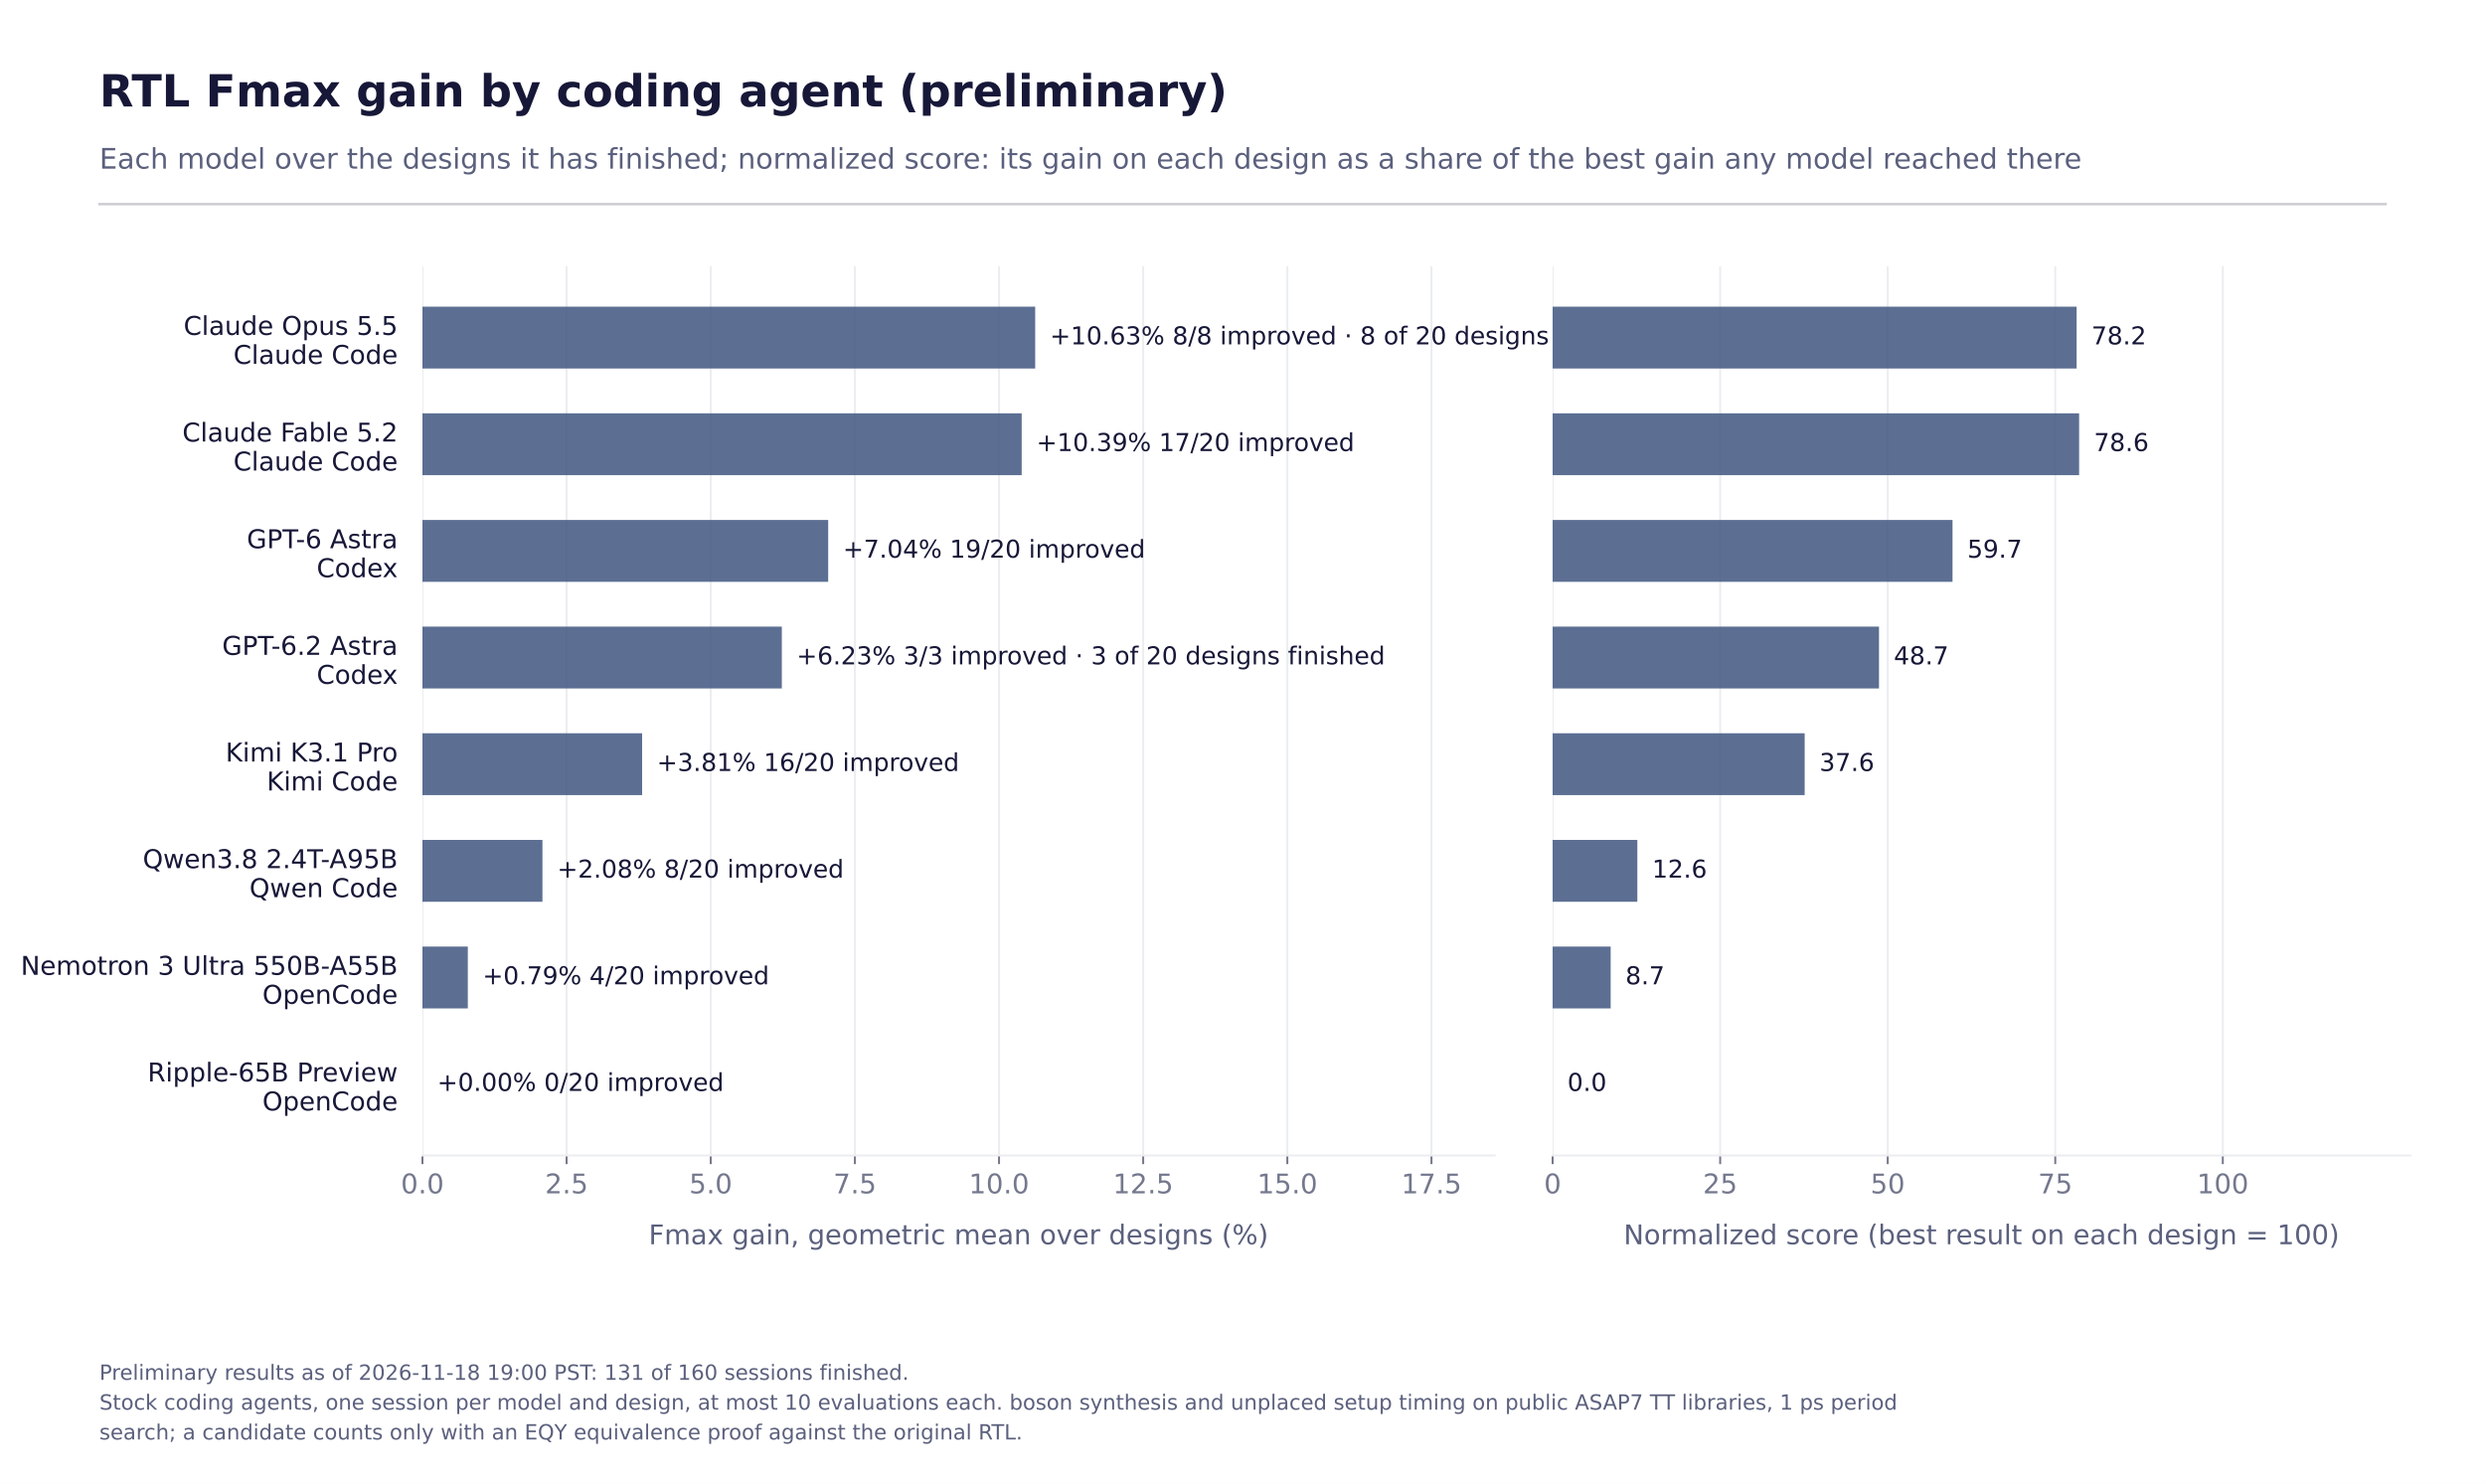
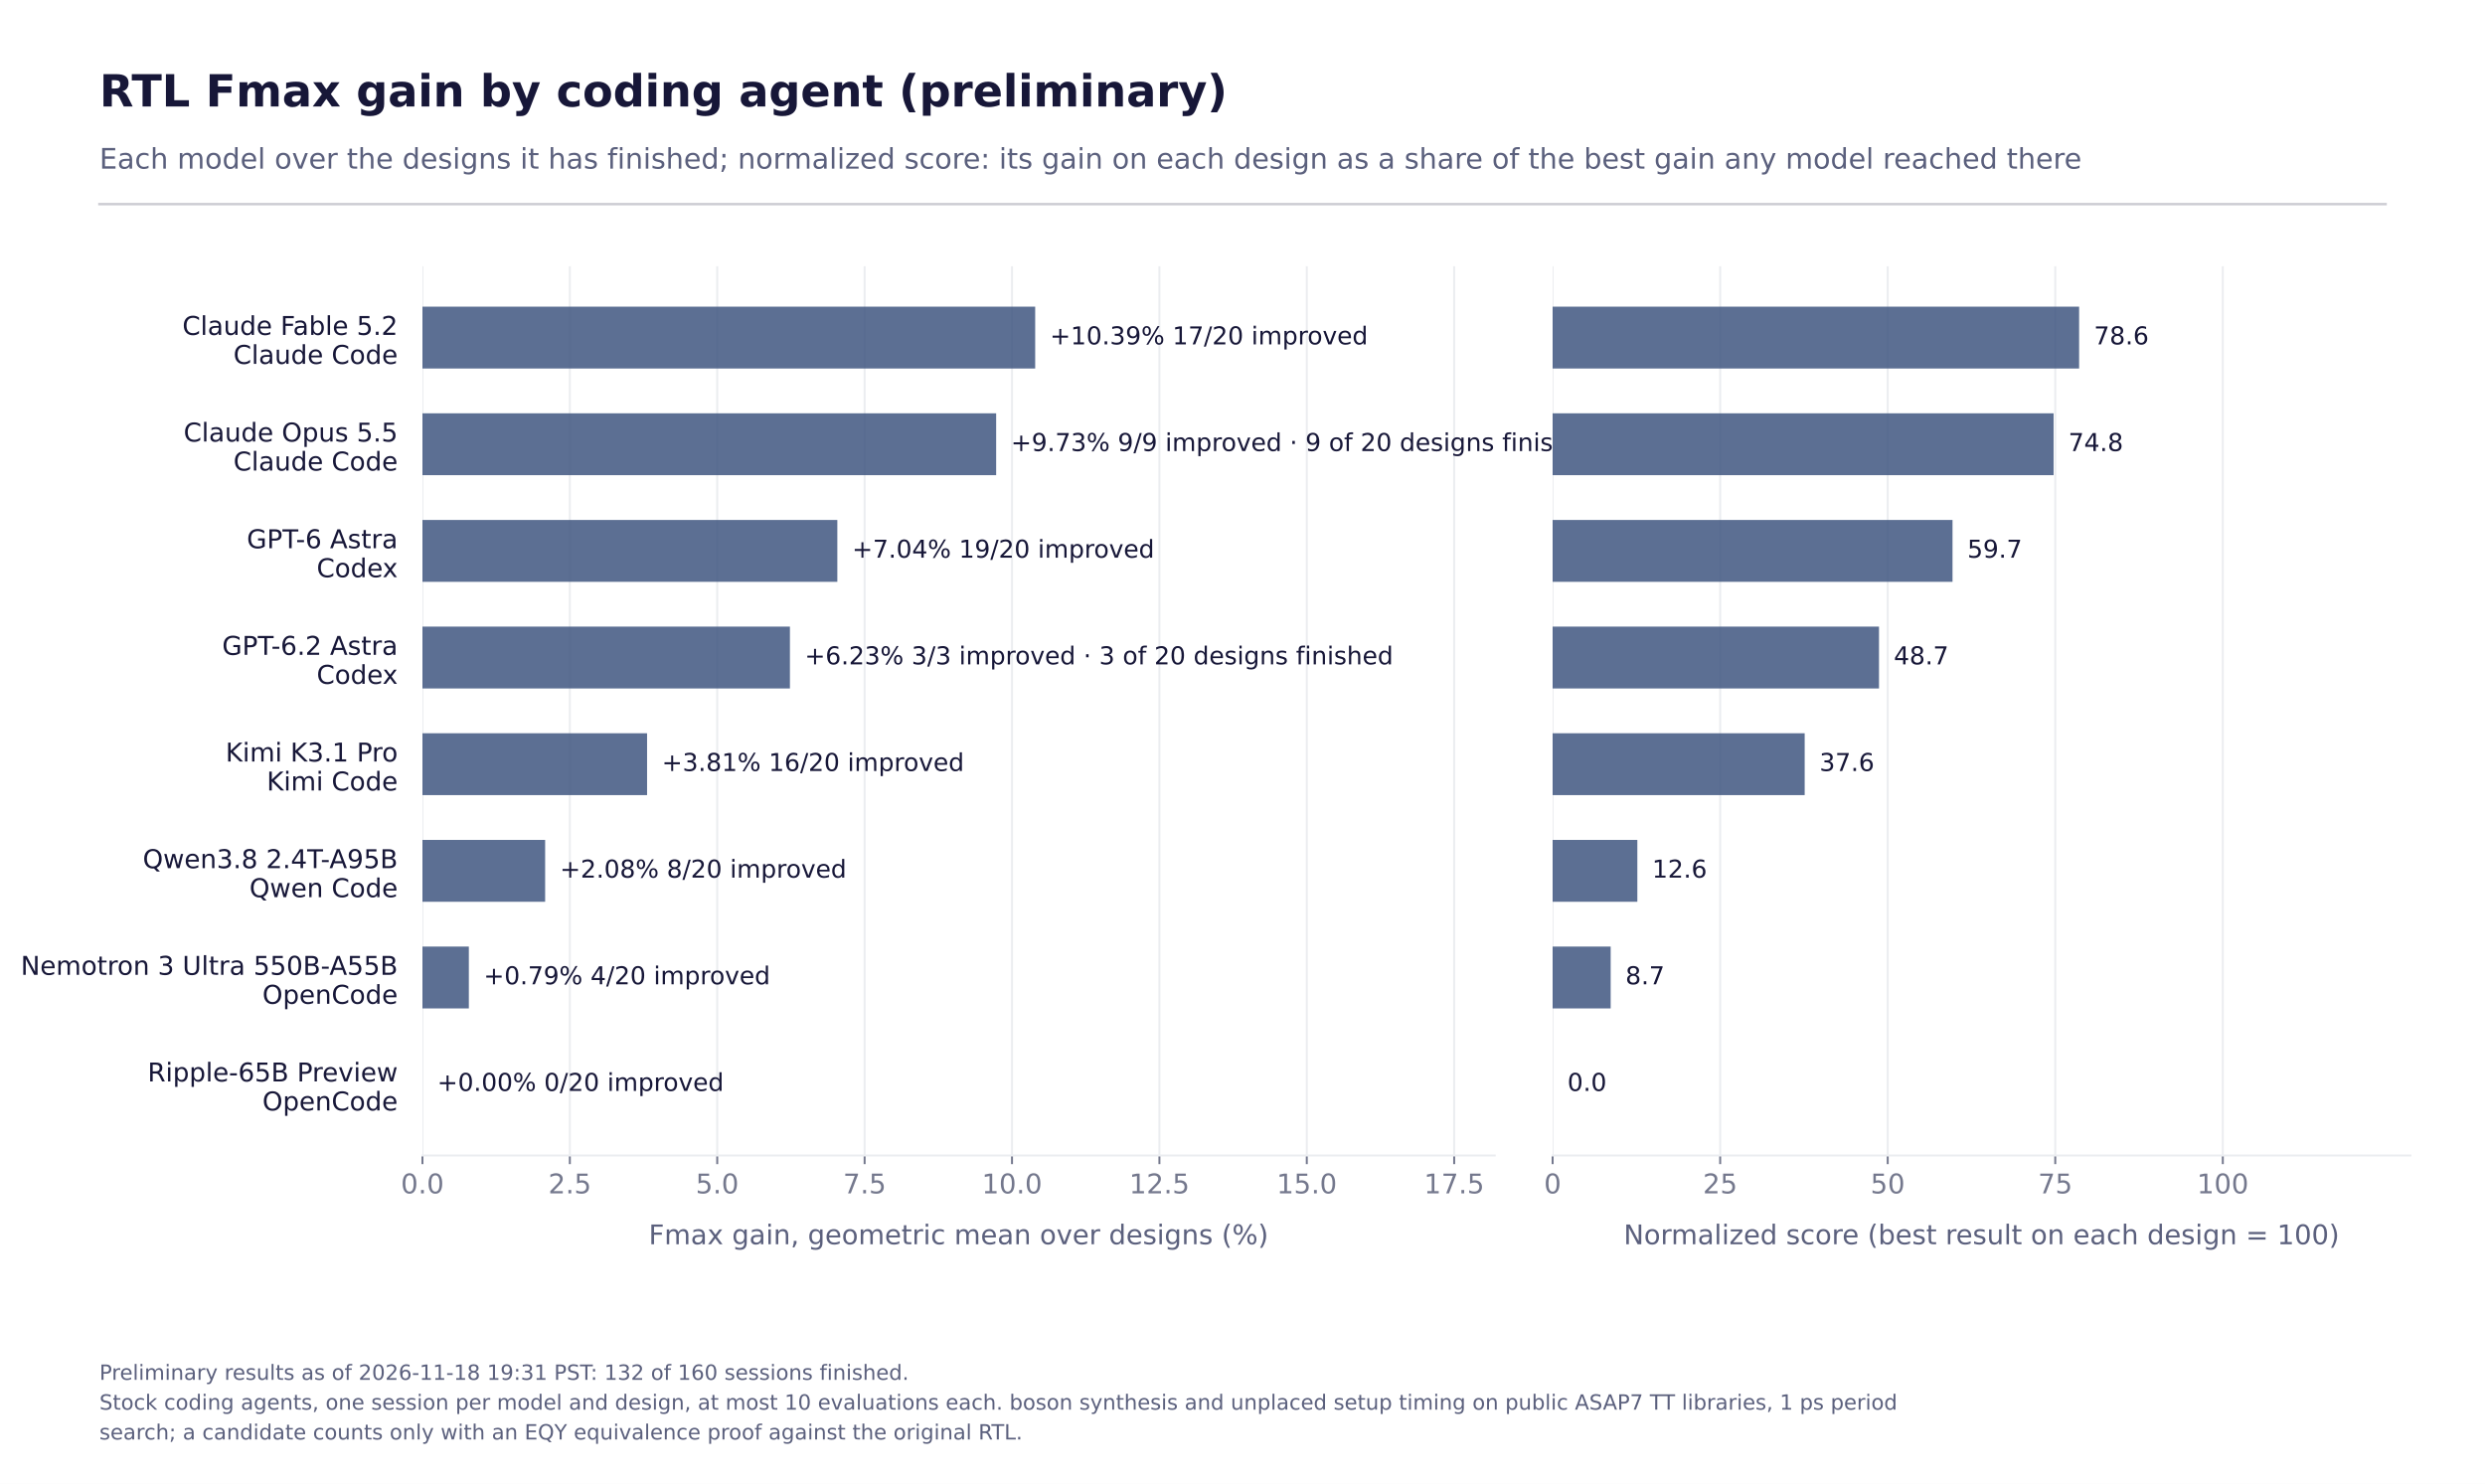
<svg xmlns="http://www.w3.org/2000/svg" xmlns:xlink="http://www.w3.org/1999/xlink" width="1008pt" height="601.92pt" viewBox="0 0 1008 601.92" version="1.1">
  <defs>
    <style type="text/css">*{stroke-linejoin: round; stroke-linecap: butt}</style>
  </defs>
  <g id="figure_1">
    <g id="patch_1">
      <path d="M 0 601.92  L 1008 601.92  L 1008 0  L 0 0  z " style="fill: #ffffff" />
    </g>
    <g id="axes_1">
      <g id="patch_2">
        <path d="M 171.36 468.72  L 606.311 468.72  L 606.311 108  L 171.36 108  z " style="fill: #ffffff" />
      </g>
      <g id="matplotlib.axis_1">
        <g id="xtick_1">
          <g id="line2d_1">
            <path d="M 171.36 468.72  L 171.36 108  " clip-path="url(#pb3bda55762)" style="fill: none; stroke: #ebedf0; stroke-width: 0.8; stroke-linecap: square" />
          </g>
          <g id="line2d_2">
            <defs>
              <path id="m93d353a957" d="M 0 0  L 0 3.5  " style="stroke: #74788d; stroke-width: 0.8" />
            </defs>
            <g>
              <use xlink:href="#m93d353a957" x="171.36" y="468.72" style="fill: #74788d; stroke: #74788d; stroke-width: 0.8" />
            </g>
          </g>
          <g id="text_1">
            <text style="fill: #74788d; font: 11px 'DejaVu Sans'; text-anchor: middle" x="171.36" y="484.078" transform="rotate(-0 171.36 484.0783)">0.0</text>
          </g>
        </g>
        <g id="xtick_2">
          <g id="line2d_3">
-             <path d="M 229.83 468.72  L 229.83 108  " clip-path="url(#pb3bda55762)" style="fill: none; stroke: #ebedf0; stroke-width: 0.8; stroke-linecap: square" />
+             <path d="M 231.146 468.72  L 231.146 108  " clip-path="url(#pb3bda55762)" style="fill: none; stroke: #ebedf0; stroke-width: 0.8; stroke-linecap: square" />
          </g>
          <g id="line2d_4">
            <g>
-               <use xlink:href="#m93d353a957" x="229.83" y="468.72" style="fill: #74788d; stroke: #74788d; stroke-width: 0.8" />
+               <use xlink:href="#m93d353a957" x="231.146" y="468.72" style="fill: #74788d; stroke: #74788d; stroke-width: 0.8" />
            </g>
          </g>
          <g id="text_2">
-             <text style="fill: #74788d; font: 11px 'DejaVu Sans'; text-anchor: middle" x="229.83" y="484.078" transform="rotate(-0 229.8299 484.0783)">2.5</text>
+             <text style="fill: #74788d; font: 11px 'DejaVu Sans'; text-anchor: middle" x="231.146" y="484.078" transform="rotate(-0 231.1463 484.0783)">2.5</text>
          </g>
        </g>
        <g id="xtick_3">
          <g id="line2d_5">
-             <path d="M 288.3 468.72  L 288.3 108  " clip-path="url(#pb3bda55762)" style="fill: none; stroke: #ebedf0; stroke-width: 0.8; stroke-linecap: square" />
+             <path d="M 290.933 468.72  L 290.933 108  " clip-path="url(#pb3bda55762)" style="fill: none; stroke: #ebedf0; stroke-width: 0.8; stroke-linecap: square" />
          </g>
          <g id="line2d_6">
            <g>
-               <use xlink:href="#m93d353a957" x="288.3" y="468.72" style="fill: #74788d; stroke: #74788d; stroke-width: 0.8" />
+               <use xlink:href="#m93d353a957" x="290.933" y="468.72" style="fill: #74788d; stroke: #74788d; stroke-width: 0.8" />
            </g>
          </g>
          <g id="text_3">
-             <text style="fill: #74788d; font: 11px 'DejaVu Sans'; text-anchor: middle" x="288.3" y="484.078" transform="rotate(-0 288.2997 484.0783)">5.0</text>
+             <text style="fill: #74788d; font: 11px 'DejaVu Sans'; text-anchor: middle" x="290.933" y="484.078" transform="rotate(-0 290.9326 484.0783)">5.0</text>
          </g>
        </g>
        <g id="xtick_4">
          <g id="line2d_7">
-             <path d="M 346.77 468.72  L 346.77 108  " clip-path="url(#pb3bda55762)" style="fill: none; stroke: #ebedf0; stroke-width: 0.8; stroke-linecap: square" />
+             <path d="M 350.719 468.72  L 350.719 108  " clip-path="url(#pb3bda55762)" style="fill: none; stroke: #ebedf0; stroke-width: 0.8; stroke-linecap: square" />
          </g>
          <g id="line2d_8">
            <g>
-               <use xlink:href="#m93d353a957" x="346.77" y="468.72" style="fill: #74788d; stroke: #74788d; stroke-width: 0.8" />
+               <use xlink:href="#m93d353a957" x="350.719" y="468.72" style="fill: #74788d; stroke: #74788d; stroke-width: 0.8" />
            </g>
          </g>
          <g id="text_4">
-             <text style="fill: #74788d; font: 11px 'DejaVu Sans'; text-anchor: middle" x="346.77" y="484.078" transform="rotate(-0 346.7696 484.0783)">7.5</text>
+             <text style="fill: #74788d; font: 11px 'DejaVu Sans'; text-anchor: middle" x="350.719" y="484.078" transform="rotate(-0 350.719 484.0783)">7.5</text>
          </g>
        </g>
        <g id="xtick_5">
          <g id="line2d_9">
-             <path d="M 405.239 468.72  L 405.239 108  " clip-path="url(#pb3bda55762)" style="fill: none; stroke: #ebedf0; stroke-width: 0.8; stroke-linecap: square" />
+             <path d="M 410.505 468.72  L 410.505 108  " clip-path="url(#pb3bda55762)" style="fill: none; stroke: #ebedf0; stroke-width: 0.8; stroke-linecap: square" />
          </g>
          <g id="line2d_10">
            <g>
-               <use xlink:href="#m93d353a957" x="405.239" y="468.72" style="fill: #74788d; stroke: #74788d; stroke-width: 0.8" />
+               <use xlink:href="#m93d353a957" x="410.505" y="468.72" style="fill: #74788d; stroke: #74788d; stroke-width: 0.8" />
            </g>
          </g>
          <g id="text_5">
-             <text style="fill: #74788d; font: 11px 'DejaVu Sans'; text-anchor: middle" x="405.239" y="484.078" transform="rotate(-0 405.2394 484.0783)">10.0</text>
+             <text style="fill: #74788d; font: 11px 'DejaVu Sans'; text-anchor: middle" x="410.505" y="484.078" transform="rotate(-0 410.5053 484.0783)">10.0</text>
          </g>
        </g>
        <g id="xtick_6">
          <g id="line2d_11">
-             <path d="M 463.709 468.72  L 463.709 108  " clip-path="url(#pb3bda55762)" style="fill: none; stroke: #ebedf0; stroke-width: 0.8; stroke-linecap: square" />
+             <path d="M 470.292 468.72  L 470.292 108  " clip-path="url(#pb3bda55762)" style="fill: none; stroke: #ebedf0; stroke-width: 0.8; stroke-linecap: square" />
          </g>
          <g id="line2d_12">
            <g>
-               <use xlink:href="#m93d353a957" x="463.709" y="468.72" style="fill: #74788d; stroke: #74788d; stroke-width: 0.8" />
+               <use xlink:href="#m93d353a957" x="470.292" y="468.72" style="fill: #74788d; stroke: #74788d; stroke-width: 0.8" />
            </g>
          </g>
          <g id="text_6">
-             <text style="fill: #74788d; font: 11px 'DejaVu Sans'; text-anchor: middle" x="463.709" y="484.078" transform="rotate(-0 463.7093 484.0783)">12.5</text>
+             <text style="fill: #74788d; font: 11px 'DejaVu Sans'; text-anchor: middle" x="470.292" y="484.078" transform="rotate(-0 470.2916 484.0783)">12.5</text>
          </g>
        </g>
        <g id="xtick_7">
          <g id="line2d_13">
-             <path d="M 522.179 468.72  L 522.179 108  " clip-path="url(#pb3bda55762)" style="fill: none; stroke: #ebedf0; stroke-width: 0.8; stroke-linecap: square" />
+             <path d="M 530.078 468.72  L 530.078 108  " clip-path="url(#pb3bda55762)" style="fill: none; stroke: #ebedf0; stroke-width: 0.8; stroke-linecap: square" />
          </g>
          <g id="line2d_14">
            <g>
-               <use xlink:href="#m93d353a957" x="522.179" y="468.72" style="fill: #74788d; stroke: #74788d; stroke-width: 0.8" />
+               <use xlink:href="#m93d353a957" x="530.078" y="468.72" style="fill: #74788d; stroke: #74788d; stroke-width: 0.8" />
            </g>
          </g>
          <g id="text_7">
-             <text style="fill: #74788d; font: 11px 'DejaVu Sans'; text-anchor: middle" x="522.179" y="484.078" transform="rotate(-0 522.1792 484.0783)">15.0</text>
+             <text style="fill: #74788d; font: 11px 'DejaVu Sans'; text-anchor: middle" x="530.078" y="484.078" transform="rotate(-0 530.0779 484.0783)">15.0</text>
          </g>
        </g>
        <g id="xtick_8">
          <g id="line2d_15">
-             <path d="M 580.649 468.72  L 580.649 108  " clip-path="url(#pb3bda55762)" style="fill: none; stroke: #ebedf0; stroke-width: 0.8; stroke-linecap: square" />
+             <path d="M 589.864 468.72  L 589.864 108  " clip-path="url(#pb3bda55762)" style="fill: none; stroke: #ebedf0; stroke-width: 0.8; stroke-linecap: square" />
          </g>
          <g id="line2d_16">
            <g>
-               <use xlink:href="#m93d353a957" x="580.649" y="468.72" style="fill: #74788d; stroke: #74788d; stroke-width: 0.8" />
+               <use xlink:href="#m93d353a957" x="589.864" y="468.72" style="fill: #74788d; stroke: #74788d; stroke-width: 0.8" />
            </g>
          </g>
          <g id="text_8">
-             <text style="fill: #74788d; font: 11px 'DejaVu Sans'; text-anchor: middle" x="580.649" y="484.078" transform="rotate(-0 580.649 484.0783)">17.5</text>
+             <text style="fill: #74788d; font: 11px 'DejaVu Sans'; text-anchor: middle" x="589.864" y="484.078" transform="rotate(-0 589.8642 484.0783)">17.5</text>
          </g>
        </g>
        <g id="text_9">
          <text style="fill: #5b607d; font: 11px 'DejaVu Sans'; text-anchor: middle" x="388.836" y="504.724" transform="rotate(-0 388.8357 504.7242)">Fmax gain, geometric mean over designs (%)</text>
        </g>
      </g>
      <g id="matplotlib.axis_2">
        <g id="ytick_1">
          <g id="line2d_17" />
          <g id="text_10">
-             <text style="fill: #171738; font: 10.5px 'DejaVu Sans'" transform="translate(74.46758 135.8506)">Claude Opus 5.5</text>
+             <text style="fill: #171738; font: 10.5px 'DejaVu Sans'" transform="translate(73.96391 135.8506)">Claude Fable 5.2</text>
            <text style="fill: #171738; font: 10.5px 'DejaVu Sans'" transform="translate(94.67516 147.6083)">Claude Code</text>
          </g>
        </g>
        <g id="ytick_2">
          <g id="line2d_18" />
          <g id="text_11">
-             <text style="fill: #171738; font: 10.5px 'DejaVu Sans'" transform="translate(73.96391 179.1127)">Claude Fable 5.2</text>
+             <text style="fill: #171738; font: 10.5px 'DejaVu Sans'" transform="translate(74.46758 179.1127)">Claude Opus 5.5</text>
            <text style="fill: #171738; font: 10.5px 'DejaVu Sans'" transform="translate(94.67516 190.8704)">Claude Code</text>
          </g>
        </g>
        <g id="ytick_3">
          <g id="line2d_19" />
          <g id="text_12">
            <text style="fill: #171738; font: 10.5px 'DejaVu Sans'" transform="translate(100.1122 222.3749)">GPT-6 Astra</text>
            <text style="fill: #171738; font: 10.5px 'DejaVu Sans'" transform="translate(128.4458 234.1326)">Codex</text>
          </g>
        </g>
        <g id="ytick_4">
          <g id="line2d_20" />
          <g id="text_13">
            <text style="fill: #171738; font: 10.5px 'DejaVu Sans'" transform="translate(90.09453 265.6371)">GPT-6.2 Astra</text>
            <text style="fill: #171738; font: 10.5px 'DejaVu Sans'" transform="translate(128.4458 277.3948)">Codex</text>
          </g>
        </g>
        <g id="ytick_5">
          <g id="line2d_21" />
          <g id="text_14">
            <text style="fill: #171738; font: 10.5px 'DejaVu Sans'" transform="translate(91.50219 308.8993)">Kimi K3.1 Pro</text>
            <text style="fill: #171738; font: 10.5px 'DejaVu Sans'" transform="translate(108.1923 320.657)">Kimi Code</text>
          </g>
        </g>
        <g id="ytick_6">
          <g id="line2d_22" />
          <g id="text_15">
            <text style="fill: #171738; font: 10.5px 'DejaVu Sans'" transform="translate(57.90383 352.1614)">Qwen3.8 2.4T-A95B</text>
            <text style="fill: #171738; font: 10.5px 'DejaVu Sans'" transform="translate(101.172 363.9191)">Qwen Code</text>
          </g>
        </g>
        <g id="ytick_7">
          <g id="line2d_23" />
          <g id="text_16">
            <text style="fill: #171738; font: 10.5px 'DejaVu Sans'" transform="translate(8.409453 395.4236)">Nemotron 3 Ultra 550B-A55B</text>
            <text style="fill: #171738; font: 10.5px 'DejaVu Sans'" transform="translate(106.4302 407.1813)">OpenCode</text>
          </g>
        </g>
        <g id="ytick_8">
          <g id="line2d_24" />
          <g id="text_17">
            <text style="fill: #171738; font: 10.5px 'DejaVu Sans'" transform="translate(59.87914 438.6858)">Ripple-65B Preview</text>
            <text style="fill: #171738; font: 10.5px 'DejaVu Sans'" transform="translate(106.4302 450.4435)">OpenCode</text>
          </g>
        </g>
      </g>
      <g id="patch_3">
        <path d="M 171.36 124.396  L 419.904 124.396  L 419.904 149.488  L 171.36 149.488  z " clip-path="url(#pb3bda55762)" style="fill: #3f5680; opacity: 0.85" />
      </g>
      <g id="patch_4">
-         <path d="M 171.36 167.659  L 414.431 167.659  L 414.431 192.751  L 171.36 192.751  z " clip-path="url(#pb3bda55762)" style="fill: #3f5680; opacity: 0.85" />
+         <path d="M 171.36 167.659  L 404.072 167.659  L 404.072 192.751  L 171.36 192.751  z " clip-path="url(#pb3bda55762)" style="fill: #3f5680; opacity: 0.85" />
      </g>
      <g id="patch_5">
-         <path d="M 171.36 210.921  L 335.941 210.921  L 335.941 236.013  L 171.36 236.013  z " clip-path="url(#pb3bda55762)" style="fill: #3f5680; opacity: 0.85" />
+         <path d="M 171.36 210.921  L 339.647 210.921  L 339.647 236.013  L 171.36 236.013  z " clip-path="url(#pb3bda55762)" style="fill: #3f5680; opacity: 0.85" />
      </g>
      <g id="patch_6">
-         <path d="M 171.36 254.183  L 317.137 254.183  L 317.137 279.275  L 171.36 279.275  z " clip-path="url(#pb3bda55762)" style="fill: #3f5680; opacity: 0.85" />
+         <path d="M 171.36 254.183  L 320.419 254.183  L 320.419 279.275  L 171.36 279.275  z " clip-path="url(#pb3bda55762)" style="fill: #3f5680; opacity: 0.85" />
      </g>
      <g id="patch_7">
-         <path d="M 171.36 297.445  L 260.468 297.445  L 260.468 322.537  L 171.36 322.537  z " clip-path="url(#pb3bda55762)" style="fill: #3f5680; opacity: 0.85" />
+         <path d="M 171.36 297.445  L 262.474 297.445  L 262.474 322.537  L 171.36 322.537  z " clip-path="url(#pb3bda55762)" style="fill: #3f5680; opacity: 0.85" />
      </g>
      <g id="patch_8">
-         <path d="M 171.36 340.707  L 220.03 340.707  L 220.03 365.799  L 171.36 365.799  z " clip-path="url(#pb3bda55762)" style="fill: #3f5680; opacity: 0.85" />
+         <path d="M 171.36 340.707  L 221.126 340.707  L 221.126 365.799  L 171.36 365.799  z " clip-path="url(#pb3bda55762)" style="fill: #3f5680; opacity: 0.85" />
      </g>
      <g id="patch_9">
-         <path d="M 171.36 383.969  L 189.766 383.969  L 189.766 409.061  L 171.36 409.061  z " clip-path="url(#pb3bda55762)" style="fill: #3f5680; opacity: 0.85" />
+         <path d="M 171.36 383.969  L 190.181 383.969  L 190.181 409.061  L 171.36 409.061  z " clip-path="url(#pb3bda55762)" style="fill: #3f5680; opacity: 0.85" />
      </g>
      <g id="patch_10">
        <path d="M 171.36 427.232  L 171.36 427.232  L 171.36 452.324  L 171.36 452.324  z " clip-path="url(#pb3bda55762)" style="fill: #3f5680; opacity: 0.85" />
      </g>
      <g id="patch_11">
        <path d="M 171.36 468.72  L 606.311 468.72  " style="fill: none; stroke: #ebedf0; stroke-width: 0.8; stroke-linejoin: miter; stroke-linecap: square" />
      </g>
      <g id="text_18">
-         <text style="fill: #171738; font: 10px 'DejaVu Sans'; text-anchor: start" x="425.904" y="139.702" transform="rotate(-0 425.9037 139.7018)">+10.63%   8/8 improved · 8 of 20 designs finished</text>
+         <text style="fill: #171738; font: 10px 'DejaVu Sans'; text-anchor: start" x="425.904" y="139.702" transform="rotate(-0 425.9037 139.7018)">+10.39%   17/20 improved</text>
      </g>
      <g id="text_19">
-         <text style="fill: #171738; font: 10px 'DejaVu Sans'; text-anchor: start" x="420.431" y="182.964" transform="rotate(-0 420.4309 182.9639)">+10.39%   17/20 improved</text>
+         <text style="fill: #171738; font: 10px 'DejaVu Sans'; text-anchor: start" x="410.072" y="182.964" transform="rotate(-0 410.0723 182.9639)">+9.73%   9/9 improved · 9 of 20 designs finished</text>
      </g>
      <g id="text_20">
-         <text style="fill: #171738; font: 10px 'DejaVu Sans'; text-anchor: start" x="341.941" y="226.226" transform="rotate(-0 341.941 226.2261)">+7.04%   19/20 improved</text>
+         <text style="fill: #171738; font: 10px 'DejaVu Sans'; text-anchor: start" x="345.647" y="226.226" transform="rotate(-0 345.6465 226.2261)">+7.04%   19/20 improved</text>
      </g>
      <g id="text_21">
-         <text style="fill: #171738; font: 10px 'DejaVu Sans'; text-anchor: start" x="323.137" y="269.488" transform="rotate(-0 323.1371 269.4883)">+6.23%   3/3 improved · 3 of 20 designs finished</text>
+         <text style="fill: #171738; font: 10px 'DejaVu Sans'; text-anchor: start" x="326.419" y="269.488" transform="rotate(-0 326.4193 269.4883)">+6.23%   3/3 improved · 3 of 20 designs finished</text>
      </g>
      <g id="text_22">
-         <text style="fill: #171738; font: 10px 'DejaVu Sans'; text-anchor: start" x="266.468" y="312.75" transform="rotate(-0 266.4681 312.7505)">+3.81%   16/20 improved</text>
+         <text style="fill: #171738; font: 10px 'DejaVu Sans'; text-anchor: start" x="268.474" y="312.75" transform="rotate(-0 268.4744 312.7505)">+3.81%   16/20 improved</text>
      </g>
      <g id="text_23">
-         <text style="fill: #171738; font: 10px 'DejaVu Sans'; text-anchor: start" x="226.03" y="356.013" transform="rotate(-0 226.0303 356.0126)">+2.08%   8/20 improved</text>
+         <text style="fill: #171738; font: 10px 'DejaVu Sans'; text-anchor: start" x="227.126" y="356.013" transform="rotate(-0 227.1261 356.0126)">+2.08%   8/20 improved</text>
      </g>
      <g id="text_24">
-         <text style="fill: #171738; font: 10px 'DejaVu Sans'; text-anchor: start" x="195.766" y="399.275" transform="rotate(-0 195.7663 399.2748)">+0.79%   4/20 improved</text>
+         <text style="fill: #171738; font: 10px 'DejaVu Sans'; text-anchor: start" x="196.181" y="399.275" transform="rotate(-0 196.1807 399.2748)">+0.79%   4/20 improved</text>
      </g>
      <g id="text_25">
        <text style="fill: #171738; font: 10px 'DejaVu Sans'; text-anchor: start" x="177.36" y="442.537" transform="rotate(-0 177.36 442.537)">+0.00%   0/20 improved</text>
      </g>
    </g>
    <g id="axes_2">
      <g id="patch_12">
        <path d="M 629.799 468.72  L 977.76 468.72  L 977.76 108  L 629.799 108  z " style="fill: #ffffff" />
      </g>
      <g id="matplotlib.axis_3">
        <g id="xtick_9">
          <g id="line2d_25">
            <path d="M 629.799 468.72  L 629.799 108  " clip-path="url(#p01aa2b09fa)" style="fill: none; stroke: #ebedf0; stroke-width: 0.8; stroke-linecap: square" />
          </g>
          <g id="line2d_26">
            <g>
              <use xlink:href="#m93d353a957" x="629.799" y="468.72" style="fill: #74788d; stroke: #74788d; stroke-width: 0.8" />
            </g>
          </g>
          <g id="text_26">
            <text style="fill: #74788d; font: 11px 'DejaVu Sans'; text-anchor: middle" x="629.799" y="484.078" transform="rotate(-0 629.7988 484.0783)">0</text>
          </g>
        </g>
        <g id="xtick_10">
          <g id="line2d_27">
            <path d="M 697.76 468.72  L 697.76 108  " clip-path="url(#p01aa2b09fa)" style="fill: none; stroke: #ebedf0; stroke-width: 0.8; stroke-linecap: square" />
          </g>
          <g id="line2d_28">
            <g>
              <use xlink:href="#m93d353a957" x="697.76" y="468.72" style="fill: #74788d; stroke: #74788d; stroke-width: 0.8" />
            </g>
          </g>
          <g id="text_27">
            <text style="fill: #74788d; font: 11px 'DejaVu Sans'; text-anchor: middle" x="697.76" y="484.078" transform="rotate(-0 697.76 484.0783)">25</text>
          </g>
        </g>
        <g id="xtick_11">
          <g id="line2d_29">
            <path d="M 765.721 468.72  L 765.721 108  " clip-path="url(#p01aa2b09fa)" style="fill: none; stroke: #ebedf0; stroke-width: 0.8; stroke-linecap: square" />
          </g>
          <g id="line2d_30">
            <g>
              <use xlink:href="#m93d353a957" x="765.721" y="468.72" style="fill: #74788d; stroke: #74788d; stroke-width: 0.8" />
            </g>
          </g>
          <g id="text_28">
            <text style="fill: #74788d; font: 11px 'DejaVu Sans'; text-anchor: middle" x="765.721" y="484.078" transform="rotate(-0 765.7212 484.0783)">50</text>
          </g>
        </g>
        <g id="xtick_12">
          <g id="line2d_31">
            <path d="M 833.682 468.72  L 833.682 108  " clip-path="url(#p01aa2b09fa)" style="fill: none; stroke: #ebedf0; stroke-width: 0.8; stroke-linecap: square" />
          </g>
          <g id="line2d_32">
            <g>
              <use xlink:href="#m93d353a957" x="833.682" y="468.72" style="fill: #74788d; stroke: #74788d; stroke-width: 0.8" />
            </g>
          </g>
          <g id="text_29">
            <text style="fill: #74788d; font: 11px 'DejaVu Sans'; text-anchor: middle" x="833.682" y="484.078" transform="rotate(-0 833.6823 484.0783)">75</text>
          </g>
        </g>
        <g id="xtick_13">
          <g id="line2d_33">
            <path d="M 901.643 468.72  L 901.643 108  " clip-path="url(#p01aa2b09fa)" style="fill: none; stroke: #ebedf0; stroke-width: 0.8; stroke-linecap: square" />
          </g>
          <g id="line2d_34">
            <g>
              <use xlink:href="#m93d353a957" x="901.643" y="468.72" style="fill: #74788d; stroke: #74788d; stroke-width: 0.8" />
            </g>
          </g>
          <g id="text_30">
            <text style="fill: #74788d; font: 11px 'DejaVu Sans'; text-anchor: middle" x="901.643" y="484.078" transform="rotate(-0 901.6435 484.0783)">100</text>
          </g>
        </g>
        <g id="text_31">
          <text style="fill: #5b607d; font: 11px 'DejaVu Sans'; text-anchor: middle" x="803.779" y="504.724" transform="rotate(-0 803.7794 504.7242)">Normalized score (best result on each design = 100)</text>
        </g>
      </g>
      <g id="matplotlib.axis_4">
        <g id="ytick_9">
          <g id="line2d_35" />
        </g>
        <g id="ytick_10">
          <g id="line2d_36" />
        </g>
        <g id="ytick_11">
          <g id="line2d_37" />
        </g>
        <g id="ytick_12">
          <g id="line2d_38" />
        </g>
        <g id="ytick_13">
          <g id="line2d_39" />
        </g>
        <g id="ytick_14">
          <g id="line2d_40" />
        </g>
        <g id="ytick_15">
          <g id="line2d_41" />
        </g>
        <g id="ytick_16">
          <g id="line2d_42" />
        </g>
      </g>
      <g id="patch_13">
-         <path d="M 629.799 124.396  L 842.354 124.396  L 842.354 149.488  L 629.799 149.488  z " clip-path="url(#p01aa2b09fa)" style="fill: #3f5680; opacity: 0.85" />
+         <path d="M 629.799 124.396  L 843.36 124.396  L 843.36 149.488  L 629.799 149.488  z " clip-path="url(#p01aa2b09fa)" style="fill: #3f5680; opacity: 0.85" />
      </g>
      <g id="patch_14">
-         <path d="M 629.799 167.659  L 843.36 167.659  L 843.36 192.751  L 629.799 192.751  z " clip-path="url(#p01aa2b09fa)" style="fill: #3f5680; opacity: 0.85" />
+         <path d="M 629.799 167.659  L 833.003 167.659  L 833.003 192.751  L 629.799 192.751  z " clip-path="url(#p01aa2b09fa)" style="fill: #3f5680; opacity: 0.85" />
      </g>
      <g id="patch_15">
        <path d="M 629.799 210.921  L 792.009 210.921  L 792.009 236.013  L 629.799 236.013  z " clip-path="url(#p01aa2b09fa)" style="fill: #3f5680; opacity: 0.85" />
      </g>
      <g id="patch_16">
        <path d="M 629.799 254.183  L 762.187 254.183  L 762.187 279.275  L 629.799 279.275  z " clip-path="url(#p01aa2b09fa)" style="fill: #3f5680; opacity: 0.85" />
      </g>
      <g id="patch_17">
        <path d="M 629.799 297.445  L 732.04 297.445  L 732.04 322.537  L 629.799 322.537  z " clip-path="url(#p01aa2b09fa)" style="fill: #3f5680; opacity: 0.85" />
      </g>
      <g id="patch_18">
        <path d="M 629.799 340.707  L 664.16 340.707  L 664.16 365.799  L 629.799 365.799  z " clip-path="url(#p01aa2b09fa)" style="fill: #3f5680; opacity: 0.85" />
      </g>
      <g id="patch_19">
        <path d="M 629.799 383.969  L 653.341 383.969  L 653.341 409.061  L 629.799 409.061  z " clip-path="url(#p01aa2b09fa)" style="fill: #3f5680; opacity: 0.85" />
      </g>
      <g id="patch_20">
        <path d="M 629.799 427.232  L 629.799 427.232  L 629.799 452.324  L 629.799 452.324  z " clip-path="url(#p01aa2b09fa)" style="fill: #3f5680; opacity: 0.85" />
      </g>
      <g id="patch_21">
        <path d="M 629.799 468.72  L 977.76 468.72  " style="fill: none; stroke: #ebedf0; stroke-width: 0.8; stroke-linejoin: miter; stroke-linecap: square" />
      </g>
      <g id="text_32">
-         <text style="fill: #171738; font: 10px 'DejaVu Sans'; text-anchor: start" x="848.354" y="139.702" transform="rotate(-0 848.3542 139.7018)">78.2</text>
+         <text style="fill: #171738; font: 10px 'DejaVu Sans'; text-anchor: start" x="849.36" y="139.702" transform="rotate(-0 849.36 139.7018)">78.6</text>
      </g>
      <g id="text_33">
-         <text style="fill: #171738; font: 10px 'DejaVu Sans'; text-anchor: start" x="849.36" y="182.964" transform="rotate(-0 849.36 182.9639)">78.6</text>
+         <text style="fill: #171738; font: 10px 'DejaVu Sans'; text-anchor: start" x="839.003" y="182.964" transform="rotate(-0 839.0027 182.9639)">74.8</text>
      </g>
      <g id="text_34">
        <text style="fill: #171738; font: 10px 'DejaVu Sans'; text-anchor: start" x="798.009" y="226.226" transform="rotate(-0 798.0085 226.2261)">59.7</text>
      </g>
      <g id="text_35">
        <text style="fill: #171738; font: 10px 'DejaVu Sans'; text-anchor: start" x="768.187" y="269.488" transform="rotate(-0 768.1872 269.4883)">48.7</text>
      </g>
      <g id="text_36">
        <text style="fill: #171738; font: 10px 'DejaVu Sans'; text-anchor: start" x="738.04" y="312.75" transform="rotate(-0 738.0396 312.7505)">37.6</text>
      </g>
      <g id="text_37">
        <text style="fill: #171738; font: 10px 'DejaVu Sans'; text-anchor: start" x="670.16" y="356.013" transform="rotate(-0 670.16 356.0126)">12.6</text>
      </g>
      <g id="text_38">
        <text style="fill: #171738; font: 10px 'DejaVu Sans'; text-anchor: start" x="659.341" y="399.275" transform="rotate(-0 659.3406 399.2748)">8.7</text>
      </g>
      <g id="text_39">
        <text style="fill: #171738; font: 10px 'DejaVu Sans'; text-anchor: start" x="635.799" y="442.537" transform="rotate(-0 635.7988 442.537)">0.0</text>
      </g>
    </g>
    <g id="line2d_43">
      <path d="M 40.32 82.8  L 967.68 82.8  " style="fill: none; stroke: #171738; stroke-opacity: 0.22; stroke-linecap: square" />
    </g>
    <g id="text_40">
      <text style="fill: #171738; font: 700 18px 'DejaVu Sans'; text-anchor: start" x="40.32" y="43.2" transform="rotate(-0 40.32 43.2)">RTL Fmax gain by coding agent (preliminary)</text>
    </g>
    <g id="text_41">
      <text style="fill: #5b607d; font: 11.5px 'DejaVu Sans'; text-anchor: start" x="40.32" y="68.4" transform="rotate(-0 40.32 68.4)">Each model over the designs it has finished; normalized score: its gain on each design as a share of the best gain any model reached there</text>
    </g>
    <g id="text_42">
-       <text style="fill: #5b607d; font: 8.5px 'DejaVu Sans'" transform="translate(40.32 559.7168)">Preliminary results as of 2026-11-18 19:00 PST: 131 of 160 sessions finished.</text>
+       <text style="fill: #5b607d; font: 8.5px 'DejaVu Sans'" transform="translate(40.32 559.7168)">Preliminary results as of 2026-11-18 19:31 PST: 132 of 160 sessions finished.</text>
      <text style="fill: #5b607d; font: 8.5px 'DejaVu Sans'" transform="translate(40.32 571.8184)">Stock coding agents, one session per model and design, at most 10 evaluations each. boson synthesis and unplaced setup timing on public ASAP7 TT libraries, 1 ps period</text>
      <text style="fill: #5b607d; font: 8.5px 'DejaVu Sans'" transform="translate(40.32 583.92)">search; a candidate counts only with an EQY equivalence proof against the original RTL.</text>
    </g>
  </g>
  <defs>
    <clipPath id="pb3bda55762">
      <rect x="171.36" y="108" width="434.951" height="360.72" />
    </clipPath>
    <clipPath id="p01aa2b09fa">
      <rect x="629.799" y="108" width="347.961" height="360.72" />
    </clipPath>
  </defs>
</svg>
